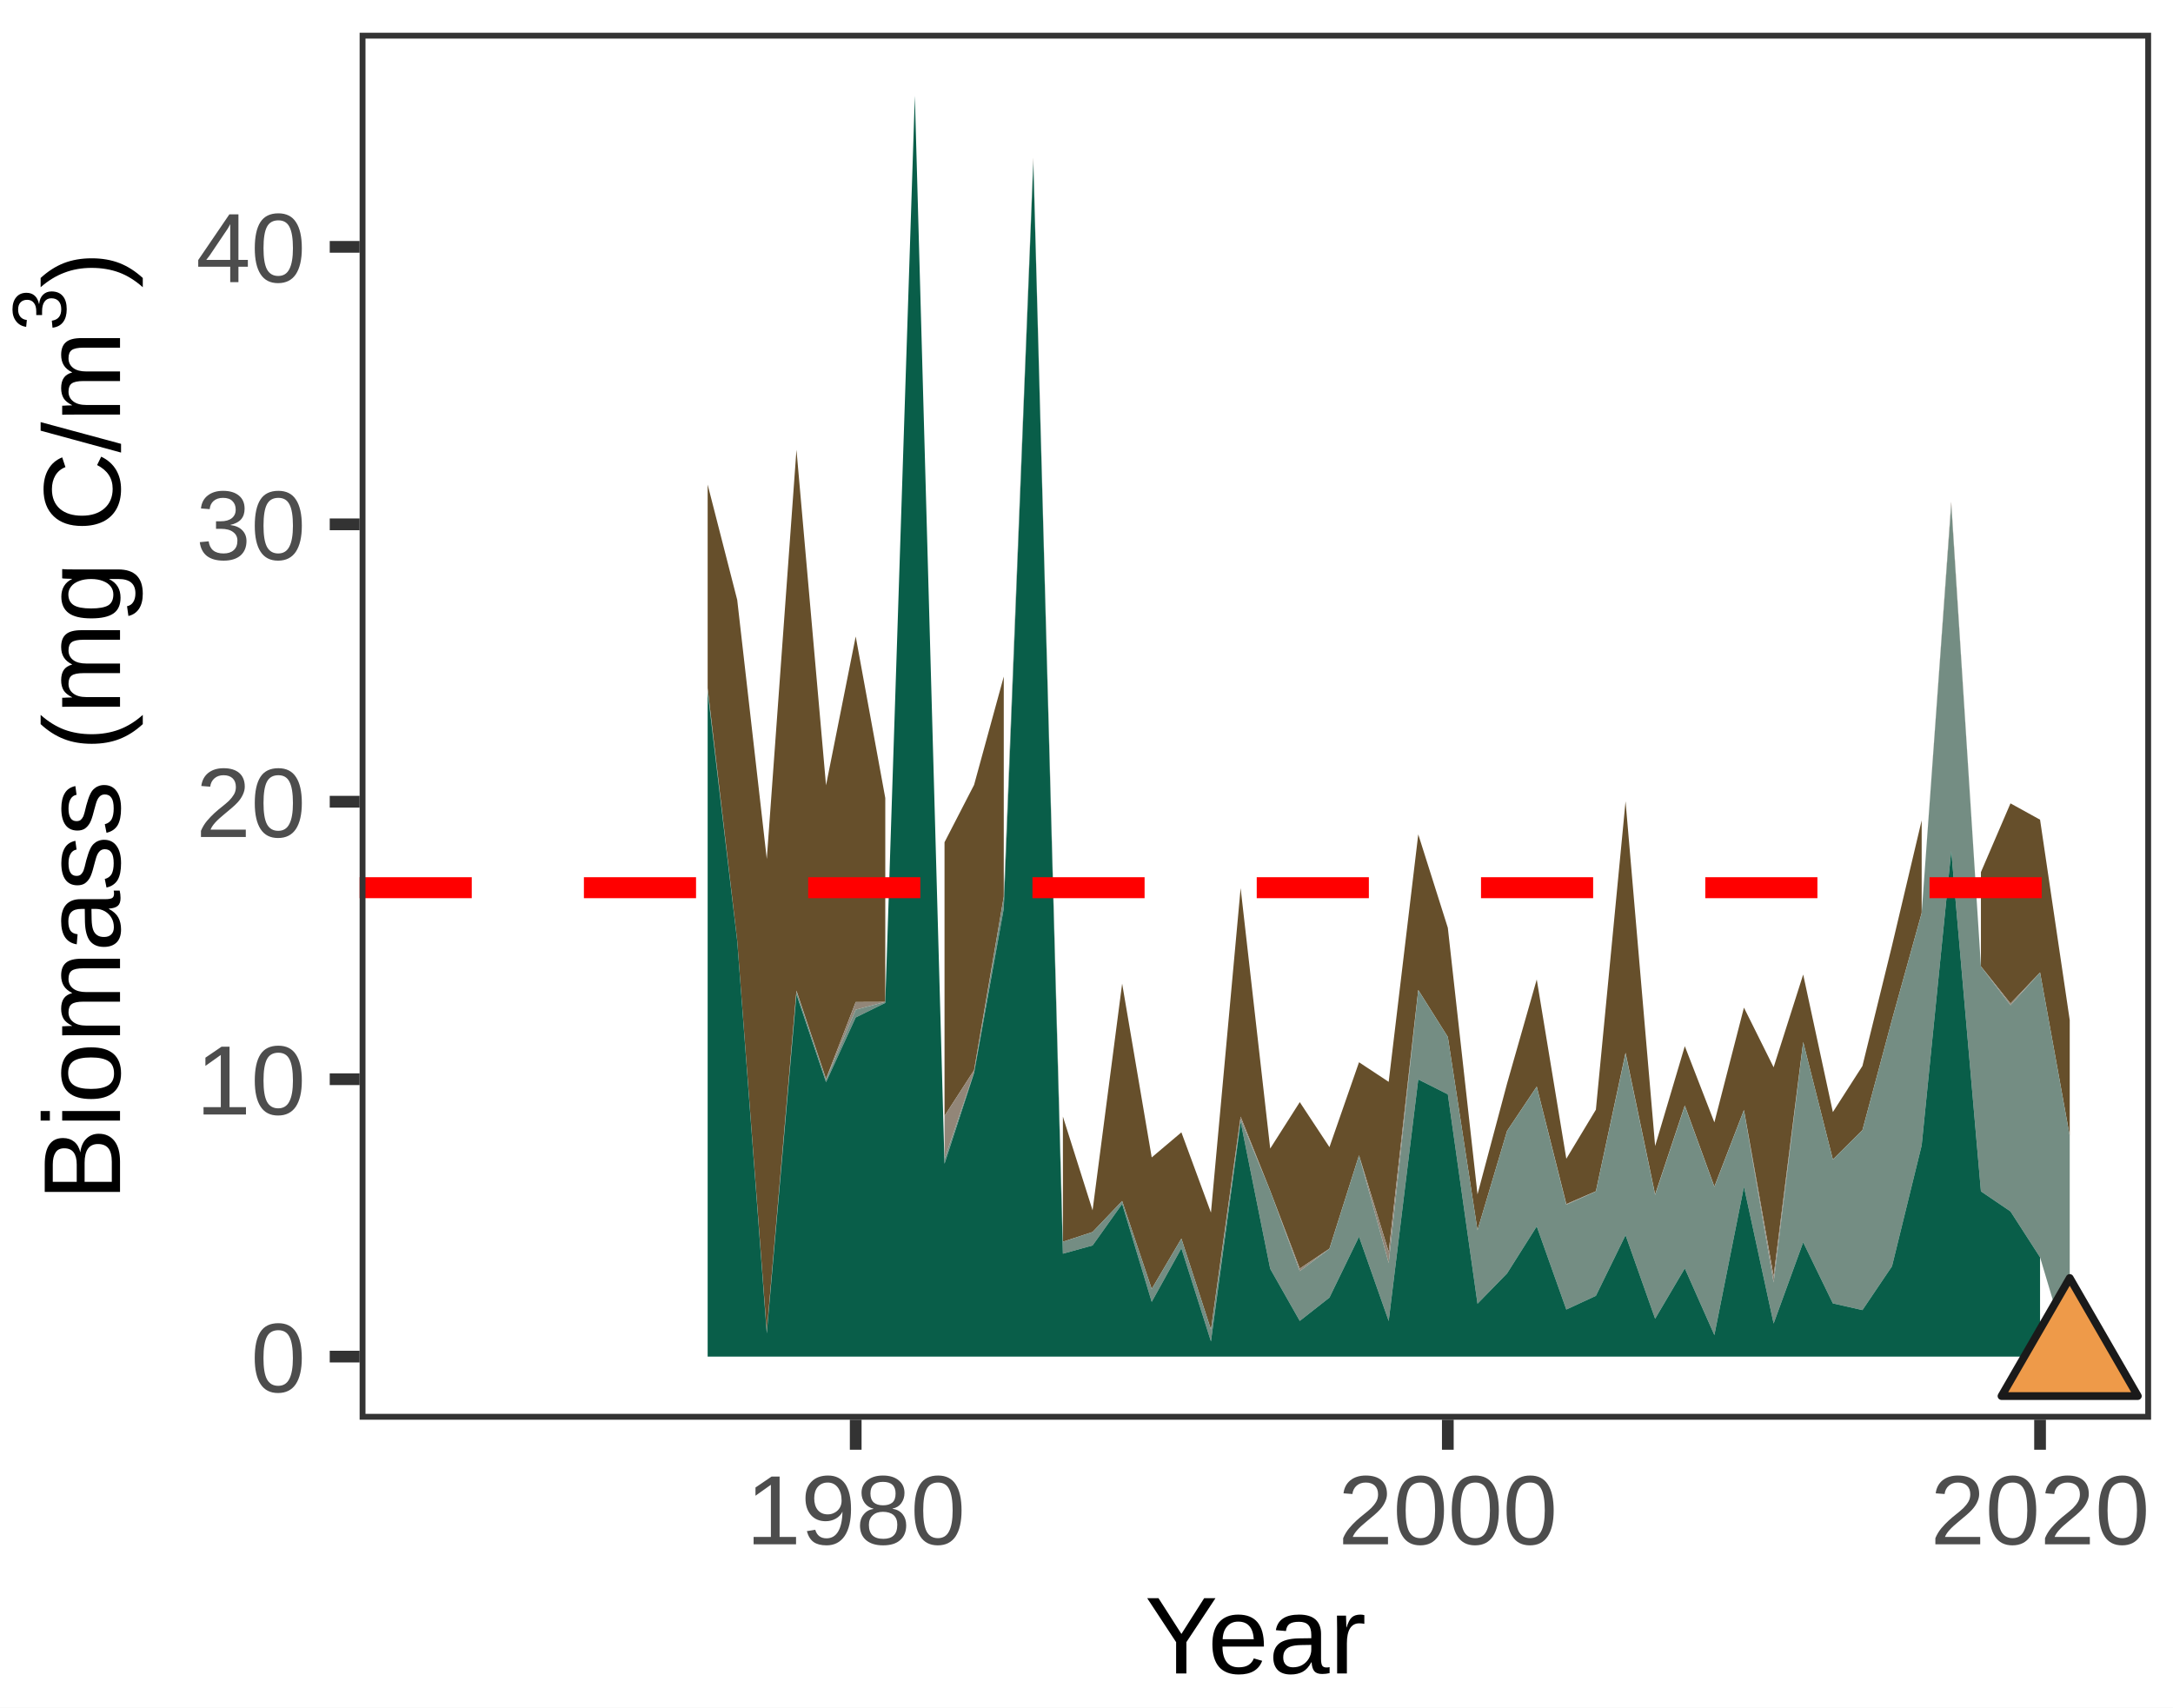
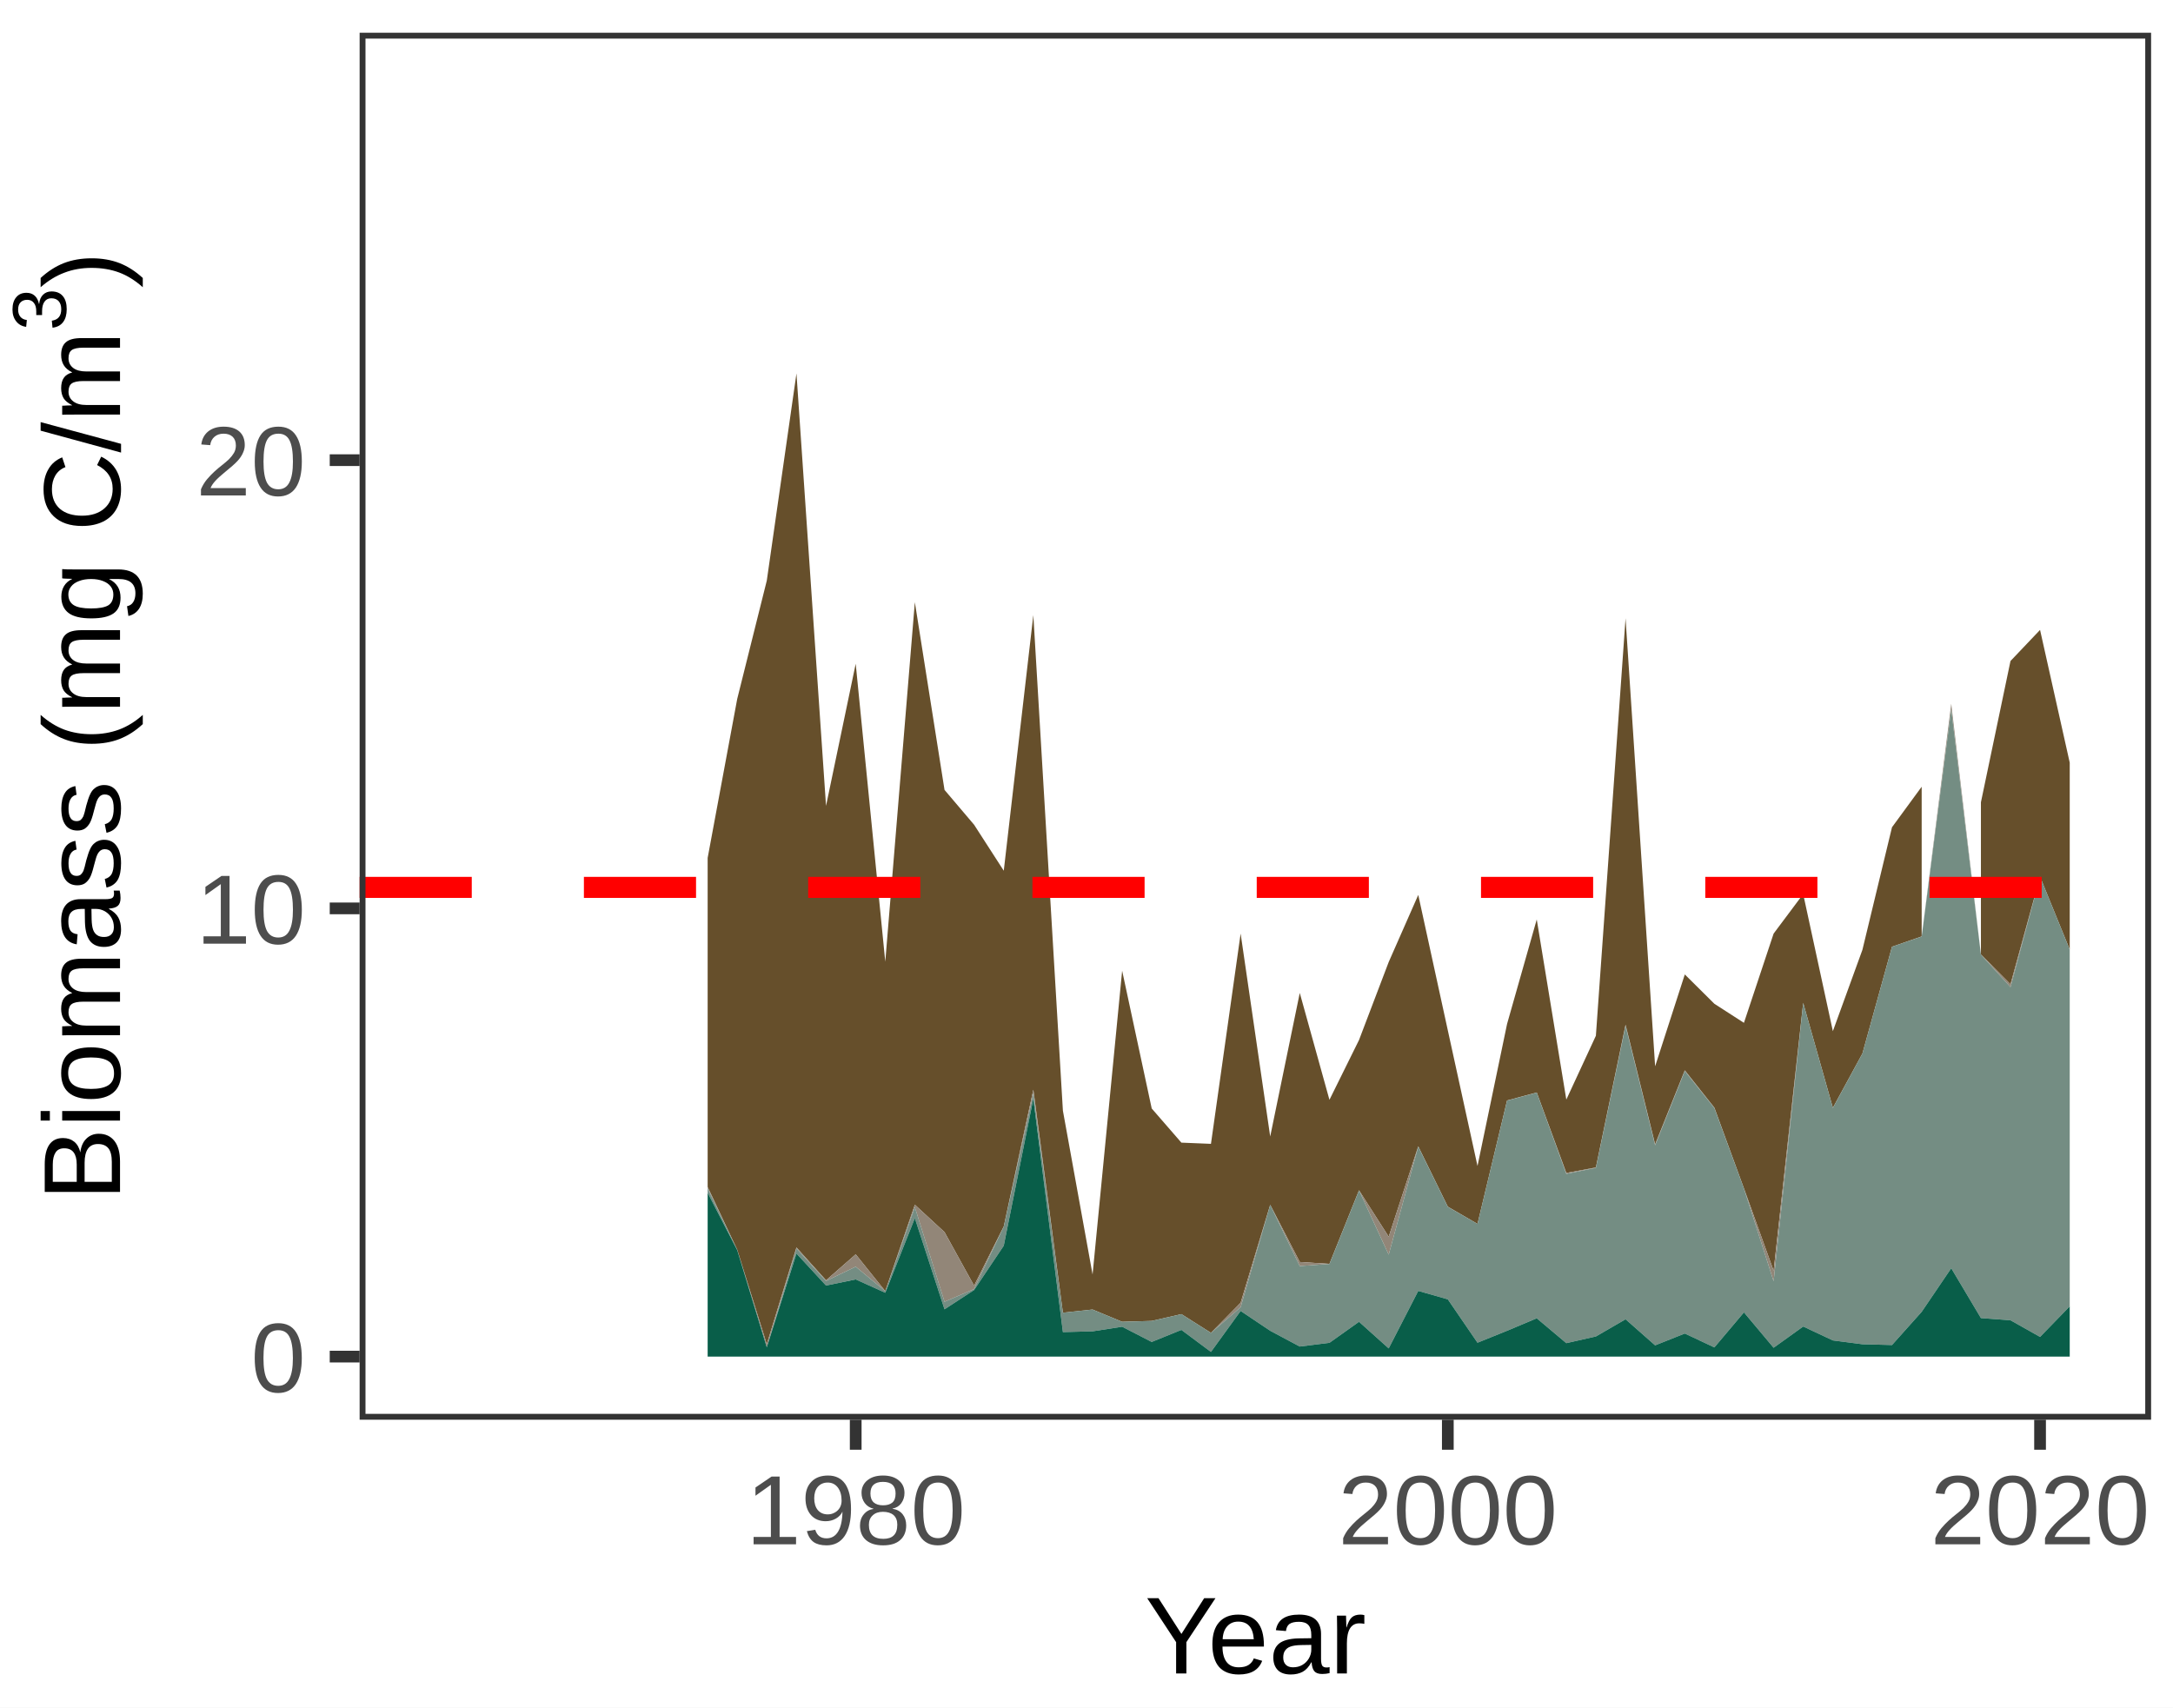
<svg xmlns="http://www.w3.org/2000/svg" class="svglite" width="198.43pt" height="155.91pt" viewBox="0 0 198.43 155.91">
  <defs>
    <style type="text/css">
    .svglite line, .svglite polyline, .svglite polygon, .svglite path, .svglite rect, .svglite circle {
      fill: none;
      stroke: #000000;
      stroke-linecap: round;
      stroke-linejoin: round;
      stroke-miterlimit: 10.00;
    }
    .svglite text {
      white-space: pre;
    }
  </style>
  </defs>
  <rect width="100%" height="100%" style="stroke: none; fill: #FFFFFF;" />
  <defs>
    <clipPath id="cpMC4wMHwxOTguNDN8MC4wMHwxNTUuOTE=">
      <rect x="0.00" y="0.00" width="198.43" height="155.91" />
    </clipPath>
  </defs>
  <g clip-path="url(#cpMC4wMHwxOTguNDN8MC4wMHwxNTUuOTE=)">
    <rect x="0.00" y="0.00" width="198.43" height="155.91" style="stroke-width: 1.07; stroke: #FFFFFF; fill: #FFFFFF;" />
  </g>
  <defs>
    <clipPath id="cpMzIuODR8MTk2LjQzfDIuOTl8MTI5LjY0">
      <rect x="32.84" y="2.99" width="163.59" height="126.65" />
    </clipPath>
  </defs>
  <g clip-path="url(#cpMzIuODR8MTk2LjQzfDIuOTl8MTI5LjY0)">
    <rect x="32.84" y="2.99" width="163.59" height="126.65" style="stroke-width: 1.07; stroke: none; fill: #FFFFFF;" />
-     <polygon points="64.62,44.25 67.32,54.78 70.02,78.44 72.73,41.07 75.43,71.71 78.14,58.12 80.84,72.87 80.84,91.49 78.14,91.50 75.43,98.52 72.73,90.46 70.02,121.60 67.32,85.91 64.62,62.85 " style="stroke-width: 0.00; stroke: none; fill: #664F2B;" />
-     <polygon points="86.25,76.91 88.95,71.67 91.66,61.78 91.66,81.88 88.95,97.72 86.25,101.90 " style="stroke-width: 0.00; stroke: none; fill: #664F2B;" />
-     <polygon points="97.06,101.96 99.77,110.52 102.47,89.82 105.17,105.69 107.88,103.40 110.58,110.73 113.29,81.10 115.99,104.88 118.69,100.64 121.40,104.75 124.10,97.00 126.81,98.79 129.51,76.19 132.21,84.72 134.92,109.06 137.62,98.94 140.33,89.44 143.03,105.81 145.73,101.33 148.44,73.17 151.14,104.65 153.85,95.53 156.55,102.49 159.25,92.01 161.96,97.46 164.66,88.99 167.37,101.55 170.07,97.34 172.77,86.36 175.48,74.91 175.48,83.37 172.77,93.12 170.07,103.20 167.37,105.88 164.66,95.15 161.96,116.52 159.25,101.36 156.55,108.36 153.85,100.95 151.14,109.07 148.44,96.14 145.73,108.78 143.03,109.95 140.33,99.22 137.62,103.27 134.92,112.34 132.21,94.69 129.51,90.40 126.81,114.31 124.10,105.50 121.40,114.02 118.69,115.84 115.99,108.74 113.29,101.97 110.58,121.41 107.88,113.10 105.17,117.70 102.47,109.67 99.77,112.50 97.06,113.39 " style="stroke-width: 0.00; stroke: none; fill: #664F2B;" />
-     <polygon points="180.89,79.64 183.59,73.36 186.29,74.85 189.00,93.15 189.00,103.72 186.29,88.80 183.59,91.63 180.89,88.24 " style="stroke-width: 0.00; stroke: none; fill: #664F2B;" />
-     <polyline points="64.62,44.25 67.32,54.78 70.02,78.44 72.73,41.07 75.43,71.71 78.14,58.12 80.84,72.87 " style="stroke-width: 1.07; stroke: none;" />
-     <polyline points="86.25,76.91 88.95,71.67 91.66,61.78 " style="stroke-width: 1.07; stroke: none;" />
-     <polyline points="97.06,101.96 99.77,110.52 102.47,89.82 105.17,105.69 107.88,103.40 110.58,110.73 113.29,81.10 115.99,104.88 118.69,100.64 121.40,104.75 124.10,97.00 126.81,98.79 129.51,76.19 132.21,84.72 134.92,109.06 137.62,98.94 140.33,89.44 143.03,105.81 145.73,101.33 148.44,73.17 151.14,104.65 153.85,95.53 156.55,102.49 159.25,92.01 161.96,97.46 164.66,88.99 167.37,101.55 170.07,97.34 172.77,86.36 175.48,74.91 " style="stroke-width: 1.07; stroke: none;" />
-     <polyline points="180.89,79.64 183.59,73.36 186.29,74.85 189.00,93.15 " style="stroke-width: 1.07; stroke: none;" />
-     <polygon points="64.62,62.85 67.32,85.91 70.02,121.60 72.73,90.46 75.43,98.52 78.14,91.50 80.84,91.49 80.84,91.49 78.14,92.20 75.43,98.56 72.73,90.53 70.02,121.76 67.32,85.91 64.62,62.93 " style="stroke-width: 0.00; stroke: none; fill: #928678;" />
-     <polygon points="86.25,101.90 88.95,97.72 91.66,81.88 94.36,14.40 97.06,113.39 99.77,112.50 102.47,109.67 105.17,117.70 107.88,113.10 110.58,121.41 113.29,101.97 115.99,108.74 118.69,115.84 121.40,114.02 124.10,105.50 126.81,114.31 129.51,90.40 132.21,94.69 134.92,112.34 137.62,103.27 140.33,99.22 143.03,109.95 145.73,108.78 148.44,96.14 151.14,109.07 153.85,100.95 156.55,108.36 159.25,101.36 161.96,116.52 164.66,95.15 167.37,105.88 170.07,103.20 172.77,93.12 175.48,83.37 178.18,45.81 180.89,88.24 183.59,91.63 186.29,88.80 189.00,103.72 189.00,103.72 186.29,88.80 183.59,91.79 180.89,88.24 178.18,46.13 175.48,83.38 172.77,93.12 170.07,103.20 167.37,105.88 164.66,95.15 161.96,117.11 159.25,101.37 156.55,108.38 153.85,100.98 151.14,109.11 148.44,96.20 145.73,108.79 143.03,110.01 140.33,99.23 137.62,103.27 134.92,112.34 132.21,94.69 129.51,90.41 126.81,115.33 124.10,105.50 121.40,114.03 118.69,116.07 115.99,108.74 113.29,102.22 110.58,121.41 107.88,113.10 105.17,117.70 102.47,109.67 99.77,112.50 97.06,113.39 94.36,14.61 91.66,81.88 88.95,97.91 86.25,105.84 " style="stroke-width: 0.00; stroke: none; fill: #928678;" />
-     <polyline points="64.62,62.85 67.32,85.91 70.02,121.60 72.73,90.46 75.43,98.52 78.14,91.50 80.84,91.49 " style="stroke-width: 1.07; stroke: none;" />
-     <polyline points="86.25,101.90 88.95,97.72 91.66,81.88 94.36,14.40 97.06,113.39 99.77,112.50 102.47,109.67 105.17,117.70 107.88,113.10 110.58,121.41 113.29,101.97 115.99,108.74 118.69,115.84 121.40,114.02 124.10,105.50 126.81,114.31 129.51,90.40 132.21,94.69 134.92,112.34 137.62,103.27 140.33,99.22 143.03,109.95 145.73,108.78 148.44,96.14 151.14,109.07 153.85,100.95 156.55,108.36 159.25,101.36 161.96,116.52 164.66,95.15 167.37,105.88 170.07,103.20 172.77,93.12 175.48,83.37 178.18,45.81 180.89,88.24 183.59,91.63 186.29,88.80 189.00,103.72 " style="stroke-width: 1.07; stroke: none;" />
-     <polygon points="64.62,62.93 67.32,85.91 70.02,121.76 72.73,90.53 75.43,98.56 78.14,92.20 80.84,91.49 80.84,91.58 78.14,92.91 75.43,98.82 72.73,90.81 70.02,121.76 67.32,85.93 64.62,63.17 " style="stroke-width: 0.00; stroke: none; fill: #748D83;" />
-     <polygon points="86.25,105.84 88.95,97.91 91.66,81.88 94.36,14.61 97.06,113.39 99.77,112.50 102.47,109.67 105.17,117.70 107.88,113.10 110.58,121.41 113.29,102.22 115.99,108.74 118.69,116.07 121.40,114.03 124.10,105.50 126.81,115.33 129.51,90.41 132.21,94.69 134.92,112.34 137.62,103.27 140.33,99.23 143.03,110.01 145.73,108.79 148.44,96.20 151.14,109.11 153.85,100.98 156.55,108.38 159.25,101.37 161.96,117.11 164.66,95.15 167.37,105.88 170.07,103.20 172.77,93.12 175.48,83.38 178.18,46.13 180.89,88.24 183.59,91.79 186.29,88.80 189.00,103.72 189.00,123.88 186.29,114.81 183.59,110.62 180.89,108.79 178.18,77.71 175.48,104.59 172.77,115.63 170.07,119.63 167.37,119.02 164.66,113.44 161.96,120.86 159.25,108.37 156.55,121.91 153.85,115.82 151.14,120.42 148.44,112.79 145.73,118.33 143.03,119.58 140.33,111.99 137.62,116.28 134.92,119.05 132.21,99.93 129.51,98.57 126.81,120.63 124.10,112.93 121.40,118.49 118.69,120.62 115.99,115.86 113.29,102.43 110.58,122.49 107.88,113.99 105.17,118.88 102.47,109.94 99.77,113.73 97.06,114.48 94.36,14.90 91.66,82.97 88.95,97.97 86.25,106.27 " style="stroke-width: 0.00; stroke: none; fill: #748D83;" />
-     <polyline points="64.62,62.93 67.32,85.91 70.02,121.76 72.73,90.53 75.43,98.56 78.14,92.20 80.84,91.49 " style="stroke-width: 1.07; stroke: none;" />
-     <polyline points="86.25,105.84 88.95,97.91 91.66,81.88 94.36,14.61 97.06,113.39 99.77,112.50 102.47,109.67 105.17,117.70 107.88,113.10 110.58,121.41 113.29,102.22 115.99,108.74 118.69,116.07 121.40,114.03 124.10,105.50 126.81,115.33 129.51,90.41 132.21,94.69 134.92,112.34 137.62,103.27 140.33,99.23 143.03,110.01 145.73,108.79 148.44,96.20 151.14,109.11 153.85,100.98 156.55,108.38 159.25,101.37 161.96,117.11 164.66,95.15 167.37,105.88 170.07,103.20 172.77,93.12 175.48,83.38 178.18,46.13 180.89,88.24 183.59,91.79 186.29,88.80 189.00,103.72 " style="stroke-width: 1.07; stroke: none;" />
-     <polygon points="64.62,63.17 67.32,85.93 70.02,121.76 72.73,90.81 75.43,98.82 78.14,92.91 80.84,91.58 83.54,8.75 86.25,106.27 88.95,97.97 91.66,82.97 94.36,14.90 97.06,114.48 99.77,113.73 102.47,109.94 105.17,118.88 107.88,113.99 110.58,122.49 113.29,102.43 115.99,115.86 118.69,120.62 121.40,118.49 124.10,112.93 126.81,120.63 129.51,98.57 132.21,99.93 134.92,119.05 137.62,116.28 140.33,111.99 143.03,119.58 145.73,118.33 148.44,112.79 151.14,120.42 153.85,115.82 156.55,121.91 159.25,108.37 161.96,120.86 164.66,113.44 167.37,119.02 170.07,119.63 172.77,115.63 175.48,104.59 178.18,77.71 180.89,108.79 183.59,110.62 186.29,114.81 186.29,123.88 183.59,123.88 180.89,123.88 178.18,123.88 175.48,123.88 172.77,123.88 170.07,123.88 167.37,123.88 164.66,123.88 161.96,123.88 159.25,123.88 156.55,123.88 153.85,123.88 151.14,123.88 148.44,123.88 145.73,123.88 143.03,123.88 140.33,123.88 137.62,123.88 134.92,123.88 132.21,123.88 129.51,123.88 126.81,123.88 124.10,123.88 121.40,123.88 118.69,123.88 115.99,123.88 113.29,123.88 110.58,123.88 107.88,123.88 105.17,123.88 102.47,123.88 99.77,123.88 97.06,123.88 94.36,123.88 91.66,123.88 88.95,123.88 86.25,123.88 83.54,123.88 80.84,123.88 78.14,123.88 75.43,123.88 72.73,123.88 70.02,123.88 67.32,123.88 64.62,123.88 " style="stroke-width: 0.00; stroke: none; fill: #095E49;" />
-     <polyline points="64.62,63.17 67.32,85.93 70.02,121.76 72.73,90.81 75.43,98.82 78.14,92.91 80.84,91.58 83.54,8.75 86.25,106.27 88.95,97.97 91.66,82.97 94.36,14.90 97.06,114.48 99.77,113.73 102.47,109.94 105.17,118.88 107.88,113.99 110.58,122.49 113.29,102.43 115.99,115.86 118.69,120.62 121.40,118.49 124.10,112.93 126.81,120.63 129.51,98.57 132.21,99.93 134.92,119.05 137.62,116.28 140.33,111.99 143.03,119.58 145.73,118.33 148.44,112.79 151.14,120.42 153.85,115.82 156.55,121.91 159.25,108.37 161.96,120.86 164.66,113.44 167.37,119.02 170.07,119.63 172.77,115.63 175.48,104.59 178.18,77.71 180.89,108.79 183.59,110.62 186.29,114.81 " style="stroke-width: 1.07; stroke: none;" />
-     <polygon points="189.00,116.70 195.22,127.48 182.77,127.48 " style="stroke-width: 0.71; stroke: #1A1A1A; fill: #EE9A49;" />
-     <line x1="32.84" y1="81.06" x2="196.43" y2="81.06" style="stroke-width: 1.92; stroke: #FF0000; stroke-dasharray: 10.24,10.24; stroke-linecap: butt;" />
+     <polygon points="64.62,78.34 67.32,63.82 70.02,53.02 72.73,34.10 75.43,73.59 78.14,60.61 80.84,87.82 83.54,54.99 86.25,72.13 88.95,75.31 91.66,79.51 94.36,56.17 97.06,101.42 99.77,116.38 102.47,88.64 105.17,101.22 107.88,104.34 110.58,104.45 113.29,85.25 115.99,103.78 118.69,90.67 121.40,100.43 124.10,94.97 126.81,87.85 129.51,81.72 132.21,94.09 134.92,106.47 137.62,93.50 140.33,83.96 143.03,100.41 145.73,94.58 148.44,56.46 151.14,97.37 153.85,88.98 156.55,91.66 159.25,93.40 161.96,85.25 164.66,81.64 167.37,94.16 170.07,86.73 172.77,75.54 175.48,71.84 175.48,85.51 172.77,86.45 170.07,96.20 167.37,101.16 164.66,91.58 161.96,116.04 159.25,108.52 156.55,101.15 153.85,97.74 151.14,104.50 148.44,93.58 145.73,106.61 143.03,107.11 140.33,99.76 137.62,100.49 134.92,111.76 132.21,110.19 129.51,104.68 126.81,112.93 124.10,108.69 121.40,115.41 118.69,115.24 115.99,110.02 113.29,118.96 110.58,121.71 107.88,120.00 105.17,120.62 102.47,120.70 99.77,119.58 97.06,119.87 94.36,99.51 91.66,111.99 88.95,117.40 86.25,112.51 83.54,110.01 80.84,117.90 78.14,114.54 75.43,116.91 72.73,113.91 70.02,122.75 67.32,114.12 64.62,108.39 " style="stroke-width: 0.00; stroke: none; fill: #664F2B;" />
+     <polygon points="180.89,73.26 183.59,60.36 186.29,57.52 189.00,69.64 189.00,86.71 186.29,80.06 183.59,89.88 180.89,87.16 " style="stroke-width: 0.00; stroke: none; fill: #664F2B;" />
+     <polyline points="64.62,78.34 67.32,63.82 70.02,53.02 72.73,34.10 75.43,73.59 78.14,60.61 80.84,87.82 83.54,54.99 86.25,72.13 88.95,75.31 91.66,79.51 94.36,56.17 97.06,101.42 99.77,116.38 102.47,88.64 105.17,101.22 107.88,104.34 110.58,104.45 113.29,85.25 115.99,103.78 118.69,90.67 121.40,100.43 124.10,94.97 126.81,87.85 129.51,81.72 132.21,94.09 134.92,106.47 137.62,93.50 140.33,83.96 143.03,100.41 145.73,94.58 148.44,56.46 151.14,97.37 153.85,88.98 156.55,91.66 159.25,93.40 161.96,85.25 164.66,81.64 167.37,94.16 170.07,86.73 172.77,75.54 175.48,71.84 " style="stroke-width: 1.07; stroke: none;" />
+     <polyline points="180.89,73.26 183.59,60.36 186.29,57.52 189.00,69.64 " style="stroke-width: 1.07; stroke: none;" />
+     <polygon points="64.62,108.39 67.32,114.12 70.02,122.75 72.73,113.91 75.43,116.91 78.14,114.54 80.84,117.90 83.54,110.01 86.25,112.51 88.95,117.40 91.66,111.99 94.36,99.51 97.06,119.87 99.77,119.58 102.47,120.70 105.17,120.62 107.88,120.00 110.58,121.71 113.29,118.96 115.99,110.02 118.69,115.24 121.40,115.41 124.10,108.69 126.81,112.93 129.51,104.68 132.21,110.19 134.92,111.76 137.62,100.49 140.33,99.76 143.03,107.11 145.73,106.61 148.44,93.58 151.14,104.50 153.85,97.74 156.55,101.15 159.25,108.52 161.96,116.04 164.66,91.58 167.37,101.16 170.07,96.20 172.77,86.45 175.48,85.51 178.18,64.26 180.89,87.16 183.59,89.88 186.29,80.06 189.00,86.71 189.00,86.71 186.29,80.06 183.59,90.14 180.89,87.17 178.18,64.77 175.48,85.52 172.77,86.45 170.07,96.20 167.37,101.17 164.66,91.58 161.96,117.00 159.25,108.53 156.55,101.18 153.85,97.80 151.14,104.58 148.44,93.68 145.73,106.64 143.03,107.19 140.33,99.77 137.62,100.50 134.92,111.76 132.21,110.20 129.51,104.70 126.81,114.57 124.10,108.70 121.40,115.42 118.69,115.61 115.99,110.02 113.29,119.37 110.58,121.71 107.88,120.00 105.17,120.62 102.47,120.70 99.77,119.58 97.06,119.87 94.36,99.85 91.66,112.00 88.95,117.71 86.25,118.87 83.54,110.23 80.84,117.90 78.14,115.67 75.43,116.97 72.73,114.01 70.02,123.03 67.32,114.12 64.62,108.51 " style="stroke-width: 0.00; stroke: none; fill: #928678;" />
+     <polyline points="64.62,108.39 67.32,114.12 70.02,122.75 72.73,113.91 75.43,116.91 78.14,114.54 80.84,117.90 83.54,110.01 86.25,112.51 88.95,117.40 91.66,111.99 94.36,99.51 97.06,119.87 99.77,119.58 102.47,120.70 105.17,120.62 107.88,120.00 110.58,121.71 113.29,118.96 115.99,110.02 118.69,115.24 121.40,115.41 124.10,108.69 126.81,112.93 129.51,104.68 132.21,110.19 134.92,111.76 137.62,100.49 140.33,99.76 143.03,107.11 145.73,106.61 148.44,93.58 151.14,104.50 153.85,97.74 156.55,101.15 159.25,108.52 161.96,116.04 164.66,91.58 167.37,101.16 170.07,96.20 172.77,86.45 175.48,85.51 178.18,64.26 180.89,87.16 183.59,89.88 186.29,80.06 189.00,86.71 " style="stroke-width: 1.07; stroke: none;" />
+     <polygon points="64.62,108.51 67.32,114.12 70.02,123.03 72.73,114.01 75.43,116.97 78.14,115.67 80.84,117.90 83.54,110.23 86.25,118.87 88.95,117.71 91.66,112.00 94.36,99.85 97.06,119.87 99.77,119.58 102.47,120.70 105.17,120.62 107.88,120.00 110.58,121.71 113.29,119.37 115.99,110.02 118.69,115.61 121.40,115.42 124.10,108.70 126.81,114.57 129.51,104.70 132.21,110.20 134.92,111.76 137.62,100.50 140.33,99.77 143.03,107.19 145.73,106.64 148.44,93.68 151.14,104.58 153.85,97.80 156.55,101.18 159.25,108.53 161.96,117.00 164.66,91.58 167.37,101.17 170.07,96.20 172.77,86.45 175.48,85.52 178.18,64.77 180.89,87.17 183.59,90.14 186.29,80.06 189.00,86.71 189.00,119.29 186.29,122.08 183.59,120.56 180.89,120.36 178.18,115.81 175.48,119.79 172.77,122.82 170.07,122.75 167.37,122.40 164.66,121.13 161.96,123.07 159.25,119.84 156.55,123.04 153.85,121.77 151.14,122.85 148.44,120.47 145.73,122.04 143.03,122.65 140.33,120.38 137.62,121.52 134.92,122.61 132.21,118.65 129.51,117.88 126.81,123.13 124.10,120.70 121.40,122.62 118.69,122.96 115.99,121.52 113.29,119.71 110.58,123.45 107.88,121.44 105.17,122.54 102.47,121.15 99.77,121.57 97.06,121.64 94.36,100.33 91.66,113.75 88.95,117.80 86.25,119.56 83.54,111.24 80.84,118.05 78.14,116.83 75.43,117.39 72.73,114.47 70.02,123.03 67.32,114.16 64.62,108.92 " style="stroke-width: 0.00; stroke: none; fill: #748D83;" />
+     <polyline points="64.62,108.51 67.32,114.12 70.02,123.03 72.73,114.01 75.43,116.97 78.14,115.67 80.84,117.90 83.54,110.23 86.25,118.87 88.95,117.71 91.66,112.00 94.36,99.85 97.06,119.87 99.77,119.58 102.47,120.70 105.17,120.62 107.88,120.00 110.58,121.71 113.29,119.37 115.99,110.02 118.69,115.61 121.40,115.42 124.10,108.70 126.81,114.57 129.51,104.70 132.21,110.20 134.92,111.76 137.62,100.50 140.33,99.77 143.03,107.19 145.73,106.64 148.44,93.68 151.14,104.58 153.85,97.80 156.55,101.18 159.25,108.53 161.96,117.00 164.66,91.58 167.37,101.17 170.07,96.20 172.77,86.45 175.48,85.52 178.18,64.77 180.89,87.17 183.59,90.14 186.29,80.06 189.00,86.71 " style="stroke-width: 1.07; stroke: none;" />
+     <polygon points="64.62,108.92 67.32,114.16 70.02,123.03 72.73,114.47 75.43,117.39 78.14,116.83 80.84,118.05 83.54,111.24 86.25,119.56 88.95,117.80 91.66,113.75 94.36,100.33 97.06,121.64 99.77,121.57 102.47,121.15 105.17,122.54 107.88,121.44 110.58,123.45 113.29,119.71 115.99,121.52 118.69,122.96 121.40,122.62 124.10,120.70 126.81,123.13 129.51,117.88 132.21,118.65 134.92,122.61 137.62,121.52 140.33,120.38 143.03,122.65 145.73,122.04 148.44,120.47 151.14,122.85 153.85,121.77 156.55,123.04 159.25,119.84 161.96,123.07 164.66,121.13 167.37,122.40 170.07,122.75 172.77,122.82 175.48,119.79 178.18,115.81 180.89,120.36 183.59,120.56 186.29,122.08 189.00,119.29 189.00,123.88 186.29,123.88 183.59,123.88 180.89,123.88 178.18,123.88 175.48,123.88 172.77,123.88 170.07,123.88 167.37,123.88 164.66,123.88 161.96,123.88 159.25,123.88 156.55,123.88 153.85,123.88 151.14,123.88 148.44,123.88 145.73,123.88 143.03,123.88 140.33,123.88 137.62,123.88 134.92,123.88 132.21,123.88 129.51,123.88 126.81,123.88 124.10,123.88 121.40,123.88 118.69,123.88 115.99,123.88 113.29,123.88 110.58,123.88 107.88,123.88 105.17,123.88 102.47,123.88 99.77,123.88 97.06,123.88 94.36,123.88 91.66,123.88 88.95,123.88 86.25,123.88 83.54,123.88 80.84,123.88 78.14,123.88 75.43,123.88 72.73,123.88 70.02,123.88 67.32,123.88 64.62,123.88 " style="stroke-width: 0.00; stroke: none; fill: #095E49;" />
+     <polyline points="64.62,108.92 67.32,114.16 70.02,123.03 72.73,114.47 75.43,117.39 78.14,116.83 80.84,118.05 83.54,111.24 86.25,119.56 88.95,117.80 91.66,113.75 94.36,100.33 97.06,121.64 99.77,121.57 102.47,121.15 105.17,122.54 107.88,121.44 110.58,123.45 113.29,119.71 115.99,121.52 118.69,122.96 121.40,122.62 124.10,120.70 126.81,123.13 129.51,117.88 132.21,118.65 134.92,122.61 137.62,121.52 140.33,120.38 143.03,122.65 145.73,122.04 148.44,120.47 151.14,122.85 153.85,121.77 156.55,123.04 159.25,119.84 161.96,123.07 164.66,121.13 167.37,122.40 170.07,122.75 172.77,122.82 175.48,119.79 178.18,115.81 180.89,120.36 183.59,120.56 186.29,122.08 189.00,119.29 " style="stroke-width: 1.07; stroke: none;" />
+     <line x1="32.84" y1="81.03" x2="196.43" y2="81.03" style="stroke-width: 1.92; stroke: #FF0000; stroke-dasharray: 10.24,10.24; stroke-linecap: butt;" />
    <rect x="32.84" y="2.99" width="163.59" height="126.65" style="stroke-width: 1.07; stroke: #333333;" />
  </g>
  <g clip-path="url(#cpMC4wMHwxOTguNDN8MC4wMHwxNTUuOTE=)">
    <text x="27.91" y="127.11" text-anchor="end" style="font-size: 9.00px;fill: #4D4D4D; font-family: &quot;Arial&quot;;" textLength="5.00px" lengthAdjust="spacingAndGlyphs">0</text>
-     <text x="27.91" y="101.77" text-anchor="end" style="font-size: 9.00px;fill: #4D4D4D; font-family: &quot;Arial&quot;;" textLength="10.01px" lengthAdjust="spacingAndGlyphs">10</text>
-     <text x="27.91" y="76.43" text-anchor="end" style="font-size: 9.00px;fill: #4D4D4D; font-family: &quot;Arial&quot;;" textLength="10.01px" lengthAdjust="spacingAndGlyphs">20</text>
-     <text x="27.91" y="51.10" text-anchor="end" style="font-size: 9.00px;fill: #4D4D4D; font-family: &quot;Arial&quot;;" textLength="10.01px" lengthAdjust="spacingAndGlyphs">30</text>
-     <text x="27.91" y="25.76" text-anchor="end" style="font-size: 9.00px;fill: #4D4D4D; font-family: &quot;Arial&quot;;" textLength="10.01px" lengthAdjust="spacingAndGlyphs">40</text>
+     <text x="27.91" y="86.17" text-anchor="end" style="font-size: 9.00px;fill: #4D4D4D; font-family: &quot;Arial&quot;;" textLength="10.01px" lengthAdjust="spacingAndGlyphs">10</text>
+     <text x="27.91" y="45.24" text-anchor="end" style="font-size: 9.00px;fill: #4D4D4D; font-family: &quot;Arial&quot;;" textLength="10.01px" lengthAdjust="spacingAndGlyphs">20</text>
    <polyline points="30.11,123.88 32.84,123.88 " style="stroke-width: 1.07; stroke: #333333; stroke-linecap: butt;" />
-     <polyline points="30.11,98.55 32.84,98.55 " style="stroke-width: 1.07; stroke: #333333; stroke-linecap: butt;" />
-     <polyline points="30.11,73.21 32.84,73.21 " style="stroke-width: 1.07; stroke: #333333; stroke-linecap: butt;" />
-     <polyline points="30.11,47.88 32.84,47.88 " style="stroke-width: 1.07; stroke: #333333; stroke-linecap: butt;" />
-     <polyline points="30.11,22.54 32.84,22.54 " style="stroke-width: 1.07; stroke: #333333; stroke-linecap: butt;" />
+     <polyline points="30.11,82.95 32.84,82.95 " style="stroke-width: 1.07; stroke: #333333; stroke-linecap: butt;" />
+     <polyline points="30.11,42.02 32.84,42.02 " style="stroke-width: 1.07; stroke: #333333; stroke-linecap: butt;" />
    <polyline points="78.14,132.38 78.14,129.64 " style="stroke-width: 1.07; stroke: #333333; stroke-linecap: butt;" />
    <polyline points="132.21,132.38 132.21,129.64 " style="stroke-width: 1.07; stroke: #333333; stroke-linecap: butt;" />
    <polyline points="186.29,132.38 186.29,129.64 " style="stroke-width: 1.07; stroke: #333333; stroke-linecap: butt;" />
    <text x="78.14" y="141.02" text-anchor="middle" style="font-size: 9.00px;fill: #4D4D4D; font-family: &quot;Arial&quot;;" textLength="20.02px" lengthAdjust="spacingAndGlyphs">1980</text>
    <text x="132.21" y="141.02" text-anchor="middle" style="font-size: 9.00px;fill: #4D4D4D; font-family: &quot;Arial&quot;;" textLength="20.02px" lengthAdjust="spacingAndGlyphs">2000</text>
    <text x="186.29" y="141.02" text-anchor="middle" style="font-size: 9.00px;fill: #4D4D4D; font-family: &quot;Arial&quot;;" textLength="20.02px" lengthAdjust="spacingAndGlyphs">2020</text>
    <text x="114.64" y="152.81" text-anchor="middle" style="font-size: 10.00px; font-family: &quot;Arial&quot;;" textLength="20.22px" lengthAdjust="spacingAndGlyphs">Year</text>
    <text transform="translate(10.96,109.67) rotate(-90)" style="font-size: 10.00px; font-family: &quot;Arial&quot;;" textLength="79.48px" lengthAdjust="spacingAndGlyphs">Biomass (mg C/m</text>
    <text transform="translate(6.03,30.19) rotate(-90)" style="font-size: 7.00px; font-family: &quot;Arial&quot;;" textLength="3.90px" lengthAdjust="spacingAndGlyphs">3</text>
    <text transform="translate(10.96,26.29) rotate(-90)" style="font-size: 10.00px; font-family: &quot;Arial&quot;;" textLength="3.33px" lengthAdjust="spacingAndGlyphs">)</text>
  </g>
</svg>
